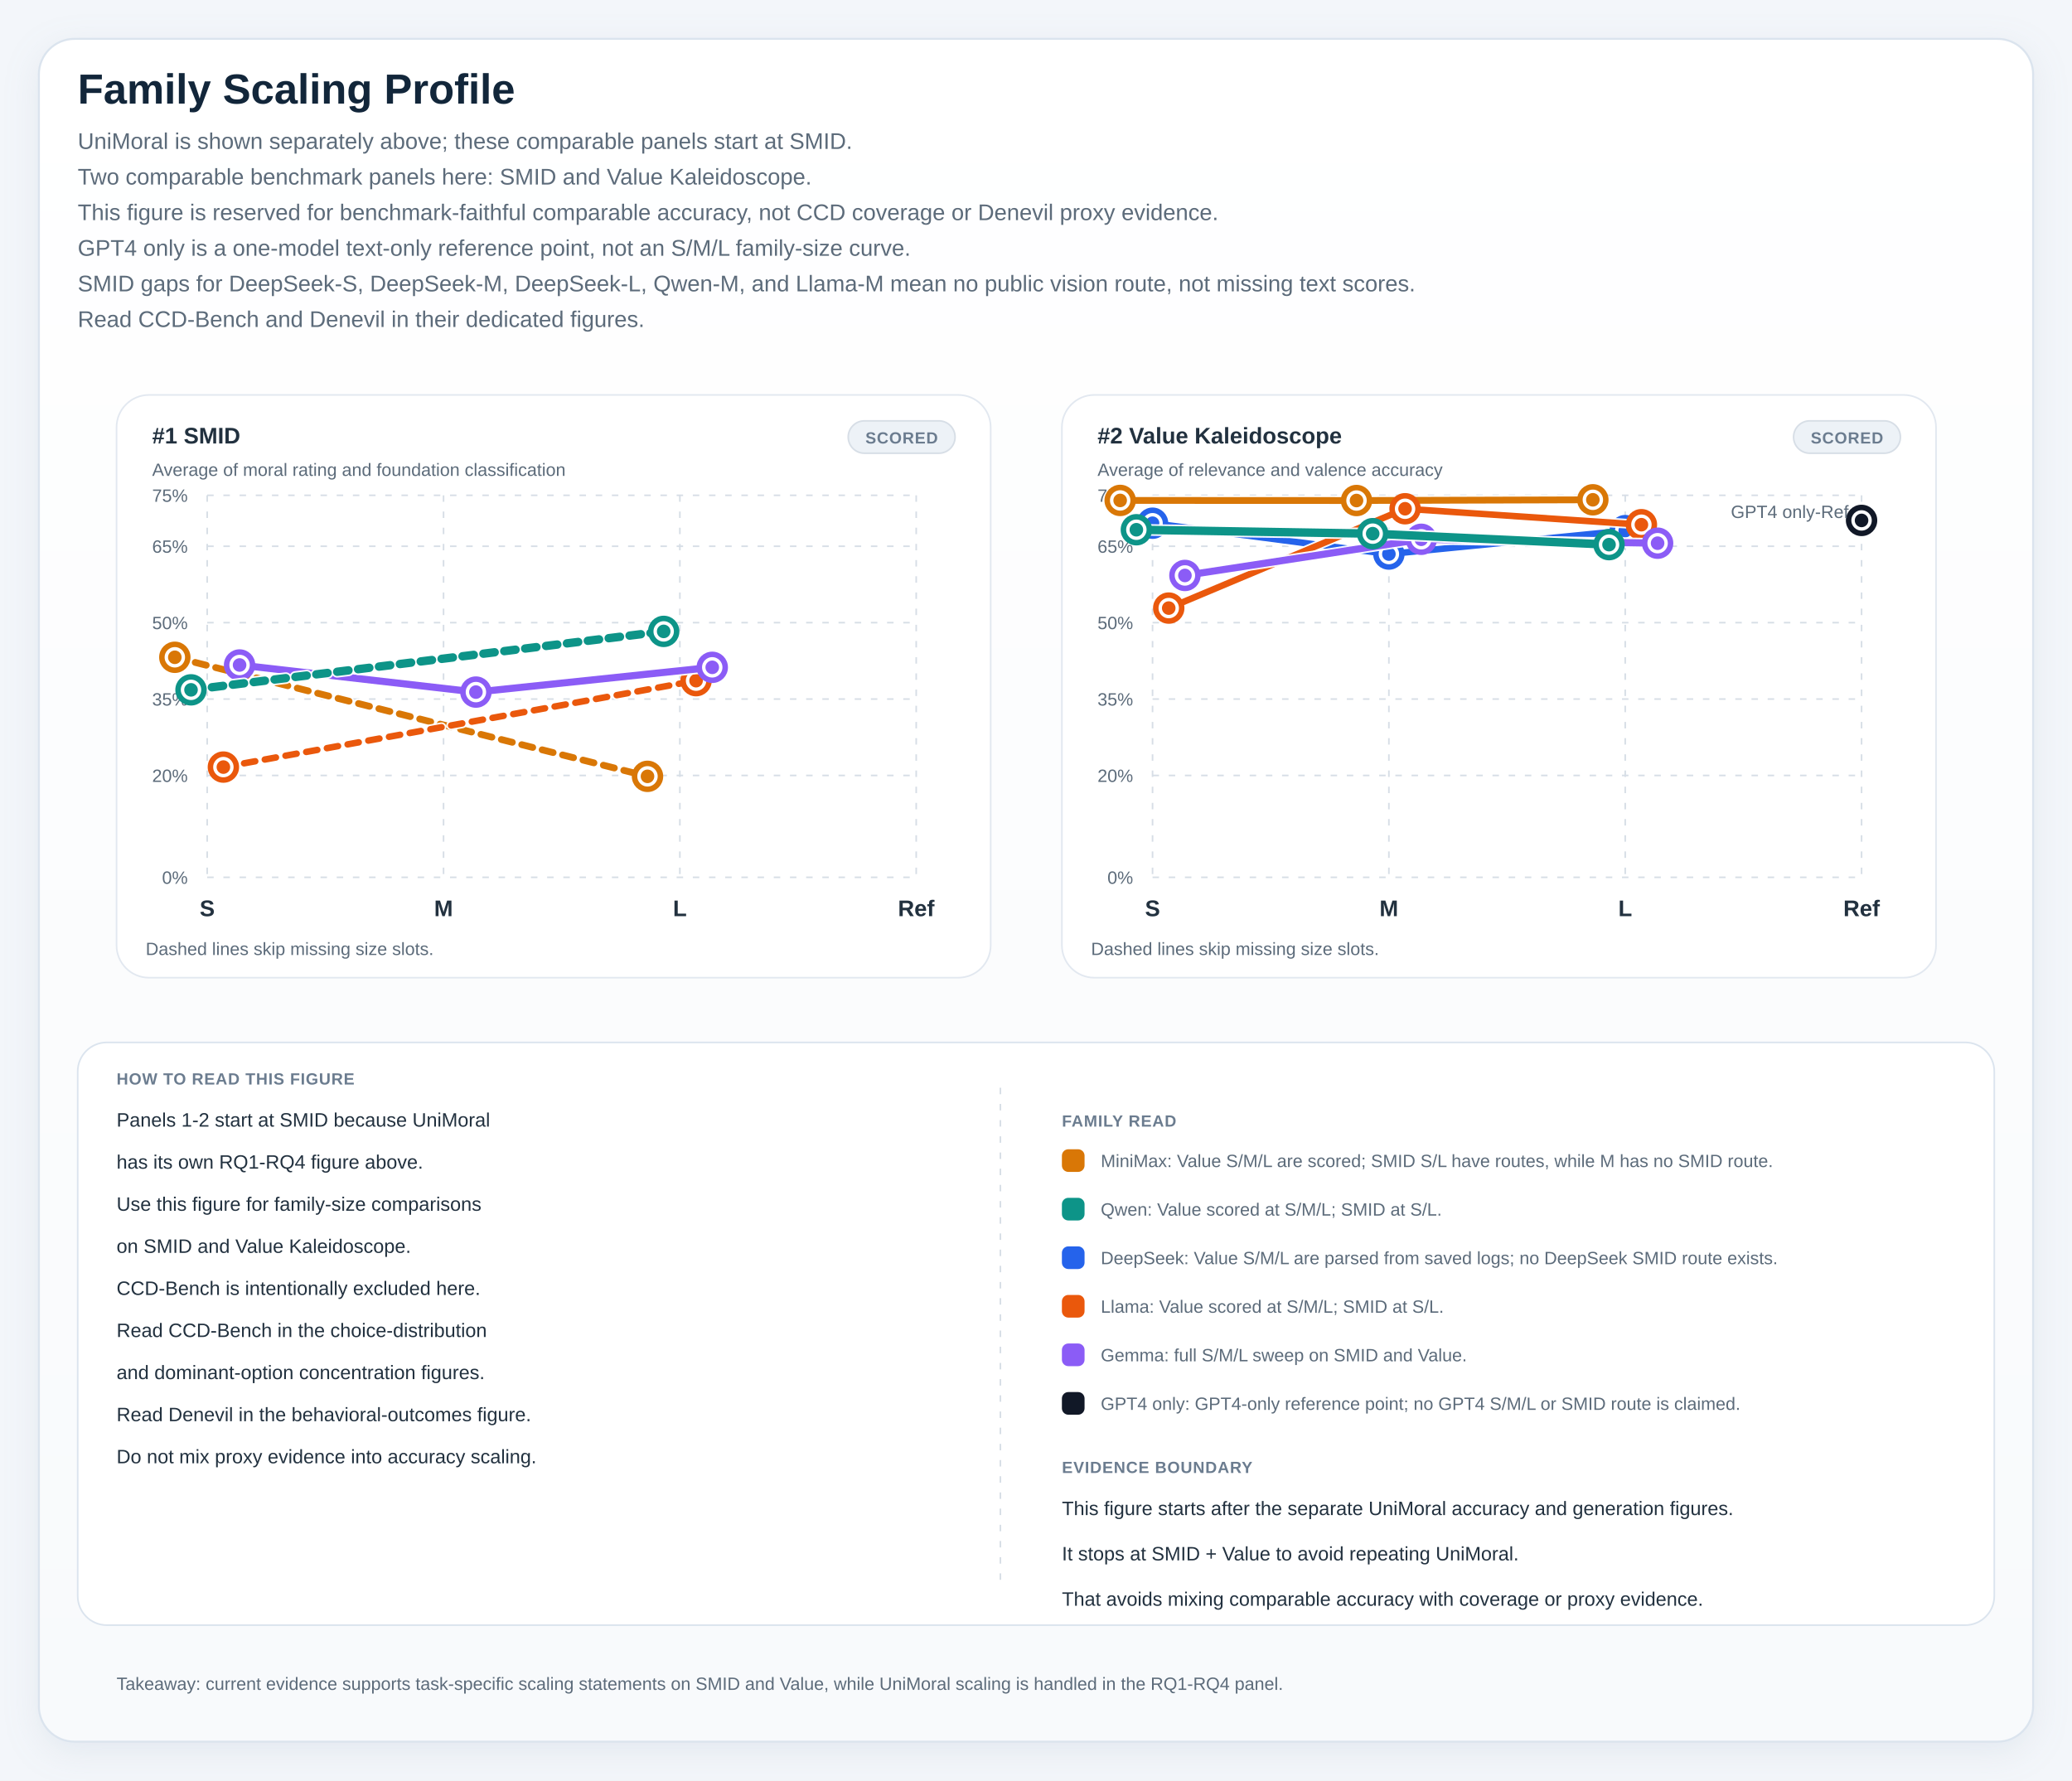
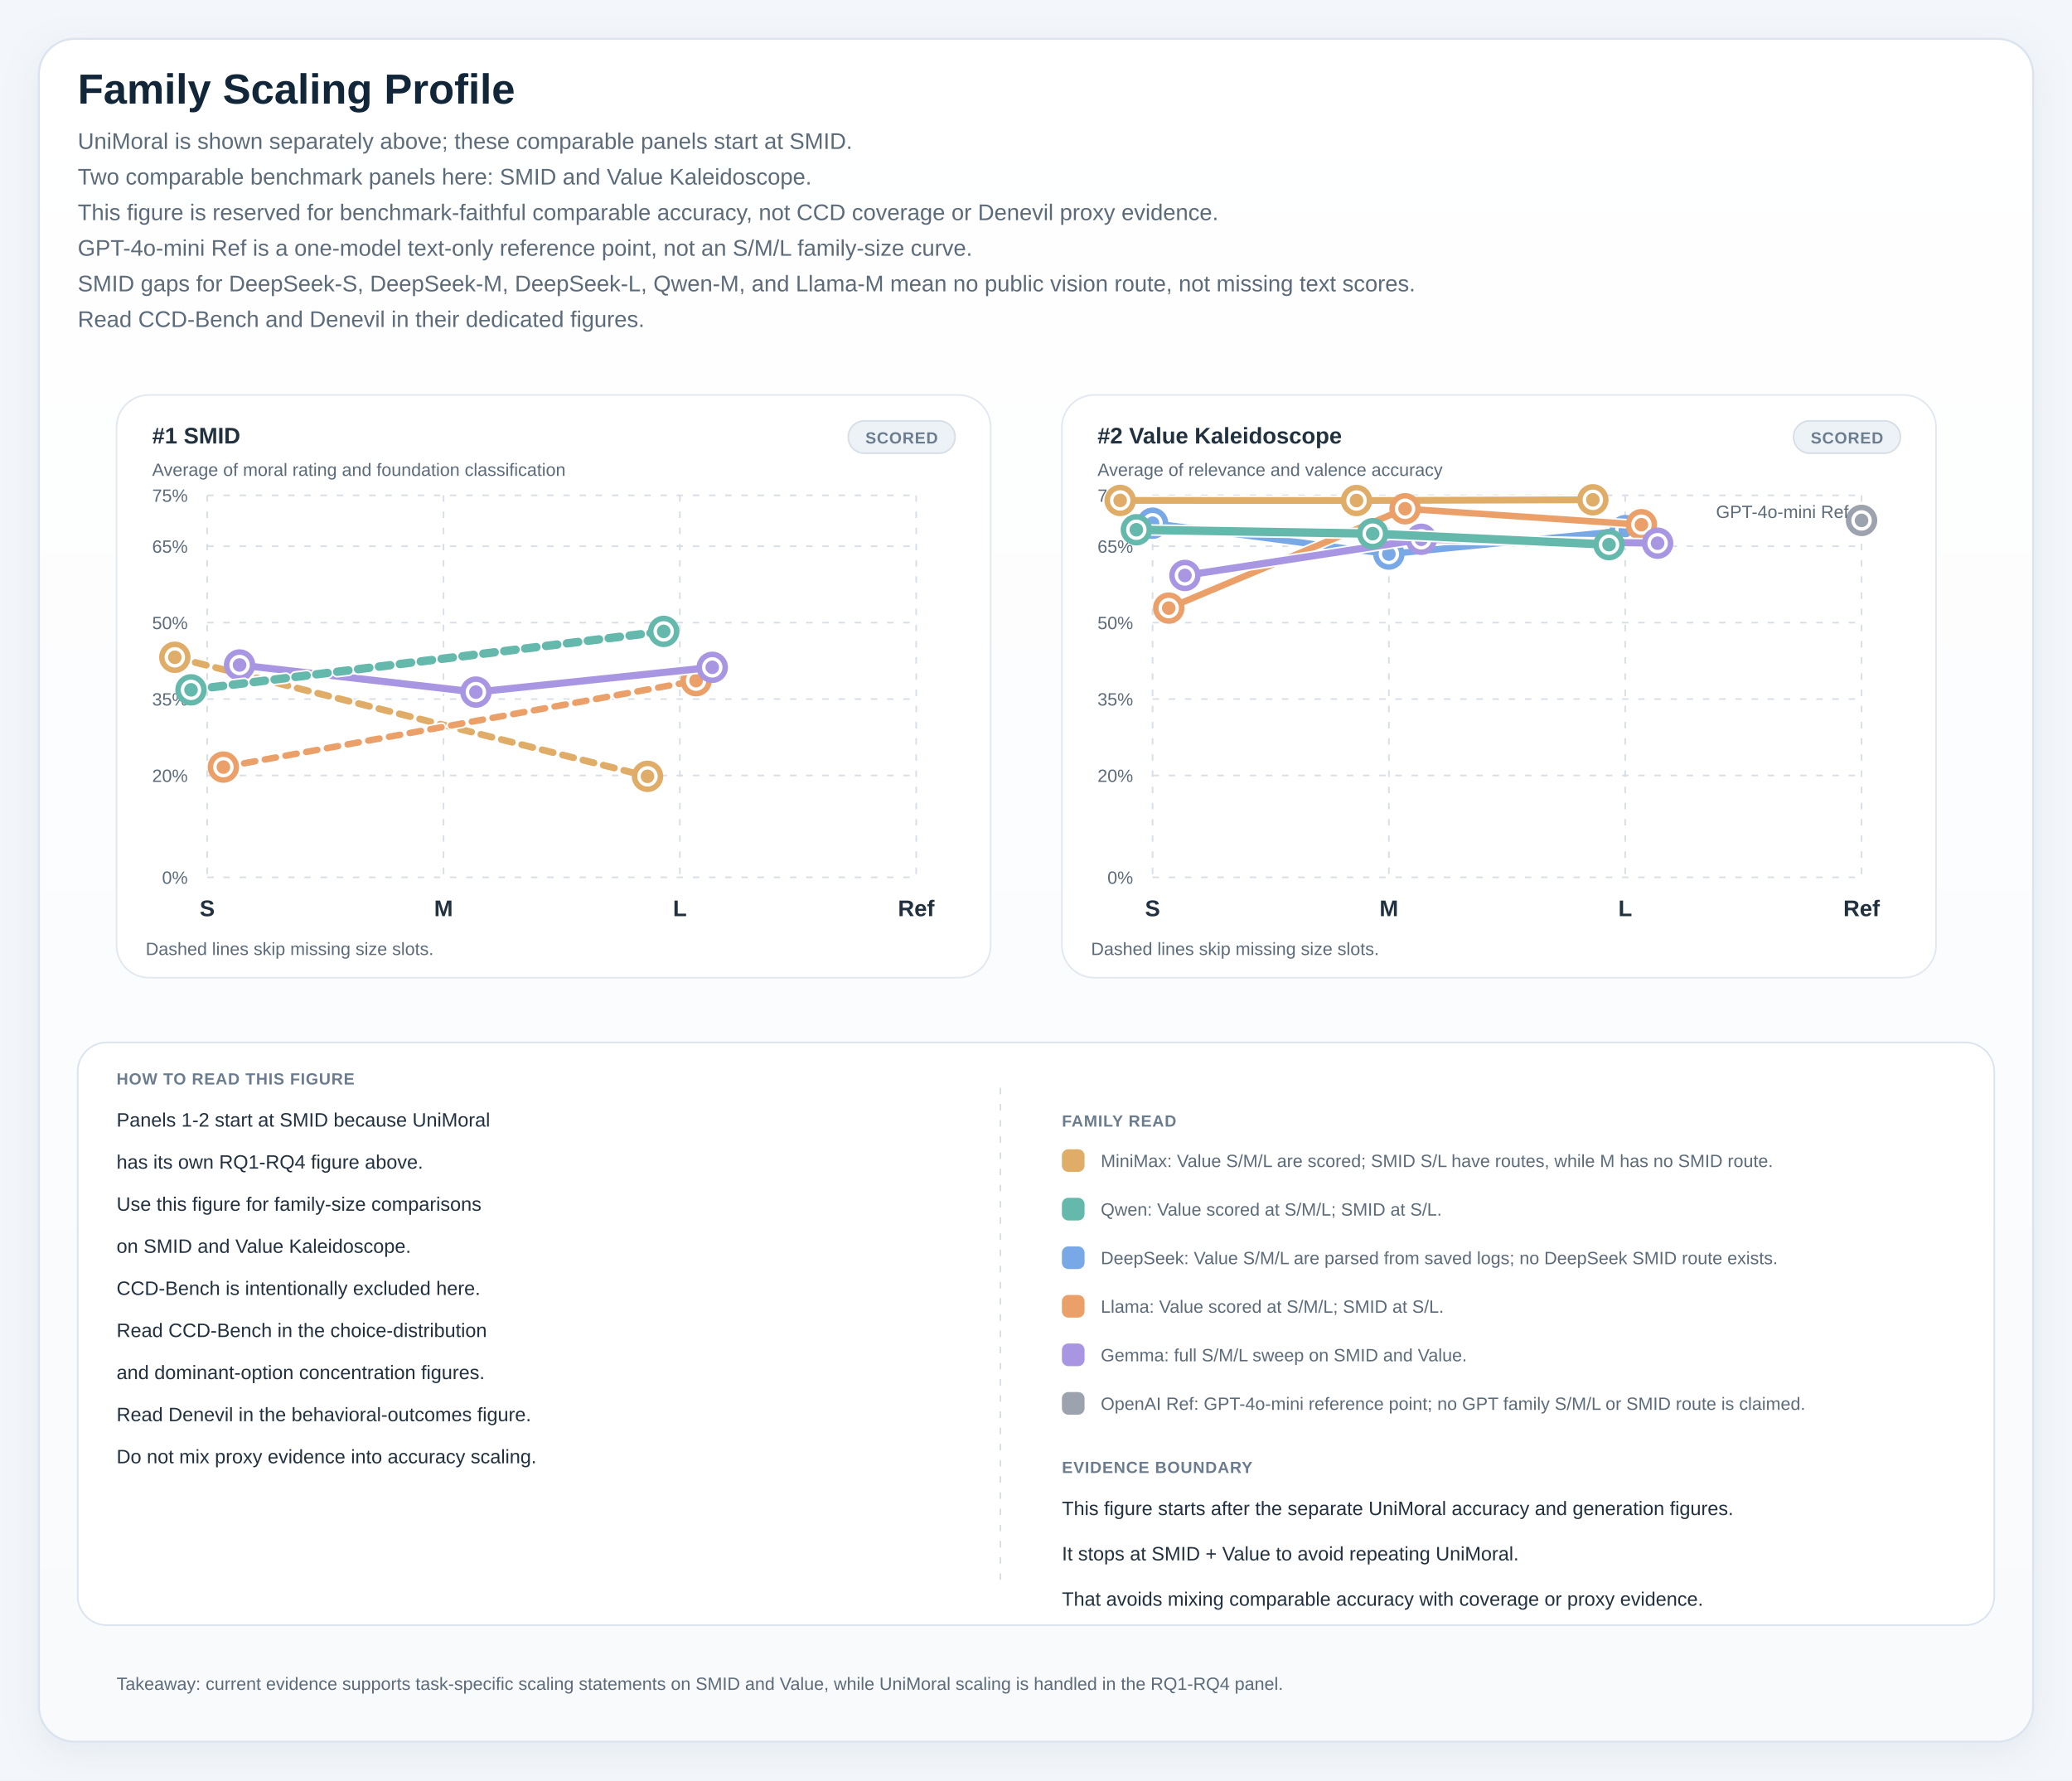
<svg xmlns="http://www.w3.org/2000/svg" viewBox="0 0 1280 1100" role="img" preserveAspectRatio="xMidYMin meet" style="max-width:100%;height:auto">
  <defs>
    <linearGradient id="panelGradient" x1="0" x2="0" y1="0" y2="1">
      <stop offset="0%" stop-color="#ffffff" />
      <stop offset="100%" stop-color="#f8fafc" />
    </linearGradient>
    <pattern id="diagonalHatch" width="8" height="8" patternUnits="userSpaceOnUse" patternTransform="rotate(45)">
      <line x1="0" y1="0" x2="0" y2="8" stroke="#cdd6e1" stroke-width="3" />
    </pattern>
    <filter id="softShadow" x="-20%" y="-20%" width="140%" height="140%">
      <feDropShadow dx="0" dy="6" stdDeviation="10" flood-color="#9fb0c2" flood-opacity="0.18" />
    </filter>
    <style>
.canvas { fill: #f3f6fa; }
.title { font: 700 26px 'IBM Plex Sans', 'Helvetica Neue', Arial, sans-serif; fill: #12263a; }
.subtitle { font: 400 14px 'IBM Plex Sans', 'Helvetica Neue', Arial, sans-serif; fill: #5c6b7a; }
.axis { font: 600 14px 'IBM Plex Sans', 'Helvetica Neue', Arial, sans-serif; fill: #22313f; }
.label { font: 500 13px 'IBM Plex Sans', 'Helvetica Neue', Arial, sans-serif; fill: #22313f; }
.metric { font: 700 20px 'IBM Plex Sans', 'Helvetica Neue', Arial, sans-serif; fill: #12263a; }
.celltext { font: 700 16px 'IBM Plex Sans', 'Helvetica Neue', Arial, sans-serif; fill: #ffffff; }
.celltext-dark { font: 700 16px 'IBM Plex Sans', 'Helvetica Neue', Arial, sans-serif; fill: #173042; }
.cellsub { font: 500 11px 'IBM Plex Sans', 'Helvetica Neue', Arial, sans-serif; fill: rgba(255,255,255,0.88); }
.cellsub-dark { font: 600 11px 'IBM Plex Sans', 'Helvetica Neue', Arial, sans-serif; fill: #385062; }
.body { font: 500 12px 'IBM Plex Sans', 'Helvetica Neue', Arial, sans-serif; fill: #22313f; }
.small { font: 500 11px 'IBM Plex Sans', 'Helvetica Neue', Arial, sans-serif; fill: #5c6b7a; }
.tiny { font: 600 10px 'IBM Plex Sans', 'Helvetica Neue', Arial, sans-serif; fill: #6b7c8f; letter-spacing: 0.04em; }
.grid { fill: #ffffff; stroke: #d7dee6; stroke-width: 1.25; }
.panel { fill: url(#panelGradient); stroke: #dbe4ee; stroke-width: 1.25; filter: url(#softShadow); }
.subpanel { fill: #ffffff; stroke: #e2e8f0; stroke-width: 1; }
.legend-card { fill: #ffffff; stroke: #dbe4ee; stroke-width: 1; }
.guide { stroke: #d7dee6; stroke-width: 1; stroke-dasharray: 4 6; }
.baseline { stroke: #aab7c6; stroke-width: 1.1; }
.muted-cell { fill: #eef2f7; stroke: #d7dee6; stroke-width: 1; }
.muted-bar { fill: #ecf1f6; stroke: #d7dee6; stroke-width: 1; }
.outline { stroke: rgba(255,255,255,0.9); stroke-width: 1; }
</style>
  </defs>
  <rect x="0" y="0" width="1280" height="1100" class="canvas" />
  <rect x="24" y="24" width="1232" height="1052" rx="22" class="panel" />
  <text x="48" y="64" class="title">Family Scaling Profile</text>
  <text x="48" y="92" class="subtitle">UniMoral is shown separately above; these comparable panels start at SMID.</text>
  <text x="48" y="114" class="subtitle">Two comparable benchmark panels here: SMID and Value Kaleidoscope.</text>
  <text x="48" y="136" class="subtitle">This figure is reserved for benchmark-faithful comparable accuracy, not CCD coverage or Denevil proxy evidence.</text>
-   <text x="48" y="158" class="subtitle">GPT4 only is a one-model text-only reference point, not an S/M/L family-size curve.</text>
+   <text x="48" y="158" class="subtitle">GPT-4o-mini Ref is a one-model text-only reference point, not an S/M/L family-size curve.</text>
  <text x="48" y="180" class="subtitle">SMID gaps for DeepSeek-S, DeepSeek-M, DeepSeek-L, Qwen-M, and Llama-M mean no public vision route, not missing text scores.</text>
  <text x="48" y="202" class="subtitle">Read CCD-Bench and Denevil in their dedicated figures.</text>
  <rect x="72" y="244" width="540" height="360" rx="20" class="subpanel" />
  <rect x="524" y="260" width="66" height="20" rx="10" fill="#edf2f7" stroke="#d7dee6" stroke-width="1" />
  <text x="557" y="274" text-anchor="middle" class="tiny">SCORED</text>
  <text x="94" y="274" class="axis">#1 SMID</text>
  <text x="94" y="294" class="small">Average of moral rating and foundation classification</text>
  <line x1="128" y1="542.00" x2="566" y2="542.00" class="guide" />
  <text x="116" y="546.00" text-anchor="end" class="small">0%</text>
  <line x1="128" y1="479.07" x2="566" y2="479.07" class="guide" />
  <text x="116" y="483.07" text-anchor="end" class="small">20%</text>
  <line x1="128" y1="431.87" x2="566" y2="431.87" class="guide" />
  <text x="116" y="435.87" text-anchor="end" class="small">35%</text>
  <line x1="128" y1="384.67" x2="566" y2="384.67" class="guide" />
  <text x="116" y="388.67" text-anchor="end" class="small">50%</text>
  <line x1="128" y1="337.47" x2="566" y2="337.47" class="guide" />
  <text x="116" y="341.47" text-anchor="end" class="small">65%</text>
  <line x1="128" y1="306.00" x2="566" y2="306.00" class="guide" />
  <text x="116" y="310.00" text-anchor="end" class="small">75%</text>
  <line x1="128.00" y1="306" x2="128.00" y2="542" class="guide" />
  <text x="128.00" y="566" text-anchor="middle" class="axis">S</text>
  <line x1="274.00" y1="306" x2="274.00" y2="542" class="guide" />
  <text x="274.00" y="566" text-anchor="middle" class="axis">M</text>
  <line x1="420.00" y1="306" x2="420.00" y2="542" class="guide" />
  <text x="420.00" y="566" text-anchor="middle" class="axis">L</text>
  <line x1="566.00" y1="306" x2="566.00" y2="542" class="guide" />
  <text x="566.00" y="566" text-anchor="middle" class="axis">Ref</text>
  <line x1="108.00" y1="406.07" x2="400.00" y2="479.62" stroke="#ffffff" stroke-width="6.2" stroke-linecap="round" opacity="0.95" stroke-dasharray="7 6" />
-   <line x1="108.00" y1="406.07" x2="400.00" y2="479.62" stroke="#d97706" stroke-width="4.2" stroke-linecap="round" stroke-dasharray="7 6" />
-   <circle cx="108.00" cy="406.07" r="8" fill="#ffffff" stroke="#d97706" stroke-width="3.4" />
-   <circle cx="108.00" cy="406.07" r="4.2" fill="#d97706" />
-   <circle cx="400.00" cy="479.62" r="8" fill="#ffffff" stroke="#d97706" stroke-width="3.4" />
-   <circle cx="400.00" cy="479.62" r="4.2" fill="#d97706" />
+   <line x1="108.00" y1="406.07" x2="400.00" y2="479.62" stroke="#e0ad68" stroke-width="4.2" stroke-linecap="round" stroke-dasharray="7 6" />
+   <circle cx="108.00" cy="406.07" r="8" fill="#ffffff" stroke="#e0ad68" stroke-width="3.4" />
+   <circle cx="108.00" cy="406.07" r="4.2" fill="#e0ad68" />
+   <circle cx="400.00" cy="479.62" r="8" fill="#ffffff" stroke="#e0ad68" stroke-width="3.4" />
+   <circle cx="400.00" cy="479.62" r="4.2" fill="#e0ad68" />
  <line x1="138.00" y1="473.90" x2="430.00" y2="420.51" stroke="#ffffff" stroke-width="6.0" stroke-linecap="round" opacity="0.95" stroke-dasharray="7 6" />
-   <line x1="138.00" y1="473.90" x2="430.00" y2="420.51" stroke="#ea580c" stroke-width="4.0" stroke-linecap="round" stroke-dasharray="7 6" />
-   <circle cx="138.00" cy="473.90" r="8" fill="#ffffff" stroke="#ea580c" stroke-width="3.4" />
-   <circle cx="138.00" cy="473.90" r="4.2" fill="#ea580c" />
-   <circle cx="430.00" cy="420.51" r="8" fill="#ffffff" stroke="#ea580c" stroke-width="3.4" />
-   <circle cx="430.00" cy="420.51" r="4.2" fill="#ea580c" />
+   <line x1="138.00" y1="473.90" x2="430.00" y2="420.51" stroke="#eba069" stroke-width="4.0" stroke-linecap="round" stroke-dasharray="7 6" />
+   <circle cx="138.00" cy="473.90" r="8" fill="#ffffff" stroke="#eba069" stroke-width="3.4" />
+   <circle cx="138.00" cy="473.90" r="4.2" fill="#eba069" />
+   <circle cx="430.00" cy="420.51" r="8" fill="#ffffff" stroke="#eba069" stroke-width="3.4" />
+   <circle cx="430.00" cy="420.51" r="4.2" fill="#eba069" />
  <line x1="148.00" y1="410.83" x2="294.00" y2="427.57" stroke="#ffffff" stroke-width="6.4" stroke-linecap="round" opacity="0.95" />
-   <line x1="148.00" y1="410.83" x2="294.00" y2="427.57" stroke="#8b5cf6" stroke-width="4.4" stroke-linecap="round" />
+   <line x1="148.00" y1="410.83" x2="294.00" y2="427.57" stroke="#a996e3" stroke-width="4.4" stroke-linecap="round" />
  <line x1="294.00" y1="427.57" x2="440.00" y2="412.27" stroke="#ffffff" stroke-width="6.4" stroke-linecap="round" opacity="0.95" />
-   <line x1="294.00" y1="427.57" x2="440.00" y2="412.27" stroke="#8b5cf6" stroke-width="4.4" stroke-linecap="round" />
-   <circle cx="148.00" cy="410.83" r="8" fill="#ffffff" stroke="#8b5cf6" stroke-width="3.4" />
-   <circle cx="148.00" cy="410.83" r="4.2" fill="#8b5cf6" />
-   <circle cx="294.00" cy="427.57" r="8" fill="#ffffff" stroke="#8b5cf6" stroke-width="3.4" />
-   <circle cx="294.00" cy="427.57" r="4.2" fill="#8b5cf6" />
-   <circle cx="440.00" cy="412.27" r="8" fill="#ffffff" stroke="#8b5cf6" stroke-width="3.4" />
-   <circle cx="440.00" cy="412.27" r="4.2" fill="#8b5cf6" />
+   <line x1="294.00" y1="427.57" x2="440.00" y2="412.27" stroke="#a996e3" stroke-width="4.4" stroke-linecap="round" />
+   <circle cx="148.00" cy="410.83" r="8" fill="#ffffff" stroke="#a996e3" stroke-width="3.4" />
+   <circle cx="148.00" cy="410.83" r="4.2" fill="#a996e3" />
+   <circle cx="294.00" cy="427.57" r="8" fill="#ffffff" stroke="#a996e3" stroke-width="3.4" />
+   <circle cx="294.00" cy="427.57" r="4.2" fill="#a996e3" />
+   <circle cx="440.00" cy="412.27" r="8" fill="#ffffff" stroke="#a996e3" stroke-width="3.4" />
+   <circle cx="440.00" cy="412.27" r="4.2" fill="#a996e3" />
  <line x1="118.00" y1="426.18" x2="410.00" y2="390.07" stroke="#ffffff" stroke-width="7.2" stroke-linecap="round" opacity="0.95" stroke-dasharray="7 6" />
-   <line x1="118.00" y1="426.18" x2="410.00" y2="390.07" stroke="#0d9488" stroke-width="5.2" stroke-linecap="round" stroke-dasharray="7 6" />
-   <circle cx="118.00" cy="426.18" r="8" fill="#ffffff" stroke="#0d9488" stroke-width="3.4" />
-   <circle cx="118.00" cy="426.18" r="4.2" fill="#0d9488" />
-   <circle cx="410.00" cy="390.07" r="8" fill="#ffffff" stroke="#0d9488" stroke-width="3.4" />
-   <circle cx="410.00" cy="390.07" r="4.2" fill="#0d9488" />
+   <line x1="118.00" y1="426.18" x2="410.00" y2="390.07" stroke="#65b8ac" stroke-width="5.2" stroke-linecap="round" stroke-dasharray="7 6" />
+   <circle cx="118.00" cy="426.18" r="8" fill="#ffffff" stroke="#65b8ac" stroke-width="3.4" />
+   <circle cx="118.00" cy="426.18" r="4.2" fill="#65b8ac" />
+   <circle cx="410.00" cy="390.07" r="8" fill="#ffffff" stroke="#65b8ac" stroke-width="3.4" />
+   <circle cx="410.00" cy="390.07" r="4.2" fill="#65b8ac" />
  <text x="90" y="590" class="small">Dashed lines skip missing size slots.</text>
  <rect x="656" y="244" width="540" height="360" rx="20" class="subpanel" />
  <rect x="1108" y="260" width="66" height="20" rx="10" fill="#edf2f7" stroke="#d7dee6" stroke-width="1" />
  <text x="1141" y="274" text-anchor="middle" class="tiny">SCORED</text>
  <text x="678" y="274" class="axis">#2 Value Kaleidoscope</text>
  <text x="678" y="294" class="small">Average of relevance and valence accuracy</text>
  <line x1="712" y1="542.00" x2="1150" y2="542.00" class="guide" />
  <text x="700" y="546.00" text-anchor="end" class="small">0%</text>
  <line x1="712" y1="479.07" x2="1150" y2="479.07" class="guide" />
  <text x="700" y="483.07" text-anchor="end" class="small">20%</text>
  <line x1="712" y1="431.87" x2="1150" y2="431.87" class="guide" />
  <text x="700" y="435.87" text-anchor="end" class="small">35%</text>
  <line x1="712" y1="384.67" x2="1150" y2="384.67" class="guide" />
  <text x="700" y="388.67" text-anchor="end" class="small">50%</text>
  <line x1="712" y1="337.47" x2="1150" y2="337.47" class="guide" />
  <text x="700" y="341.47" text-anchor="end" class="small">65%</text>
  <line x1="712" y1="306.00" x2="1150" y2="306.00" class="guide" />
  <text x="700" y="310.00" text-anchor="end" class="small">75%</text>
  <line x1="712.00" y1="306" x2="712.00" y2="542" class="guide" />
  <text x="712.00" y="566" text-anchor="middle" class="axis">S</text>
  <line x1="858.00" y1="306" x2="858.00" y2="542" class="guide" />
  <text x="858.00" y="566" text-anchor="middle" class="axis">M</text>
  <line x1="1004.00" y1="306" x2="1004.00" y2="542" class="guide" />
  <text x="1004.00" y="566" text-anchor="middle" class="axis">L</text>
  <line x1="1150.00" y1="306" x2="1150.00" y2="542" class="guide" />
  <text x="1150.00" y="566" text-anchor="middle" class="axis">Ref</text>
  <line x1="692.00" y1="309.16" x2="838.00" y2="309.22" stroke="#ffffff" stroke-width="6.2" stroke-linecap="round" opacity="0.95" />
-   <line x1="692.00" y1="309.16" x2="838.00" y2="309.22" stroke="#d97706" stroke-width="4.2" stroke-linecap="round" />
+   <line x1="692.00" y1="309.16" x2="838.00" y2="309.22" stroke="#e0ad68" stroke-width="4.2" stroke-linecap="round" />
  <line x1="838.00" y1="309.22" x2="984.00" y2="308.77" stroke="#ffffff" stroke-width="6.2" stroke-linecap="round" opacity="0.95" />
-   <line x1="838.00" y1="309.22" x2="984.00" y2="308.77" stroke="#d97706" stroke-width="4.2" stroke-linecap="round" />
-   <circle cx="692.00" cy="309.16" r="8" fill="#ffffff" stroke="#d97706" stroke-width="3.4" />
-   <circle cx="692.00" cy="309.16" r="4.2" fill="#d97706" />
-   <circle cx="838.00" cy="309.22" r="8" fill="#ffffff" stroke="#d97706" stroke-width="3.4" />
-   <circle cx="838.00" cy="309.22" r="4.2" fill="#d97706" />
-   <circle cx="984.00" cy="308.77" r="8" fill="#ffffff" stroke="#d97706" stroke-width="3.4" />
-   <circle cx="984.00" cy="308.77" r="4.2" fill="#d97706" />
+   <line x1="838.00" y1="309.22" x2="984.00" y2="308.77" stroke="#e0ad68" stroke-width="4.2" stroke-linecap="round" />
+   <circle cx="692.00" cy="309.16" r="8" fill="#ffffff" stroke="#e0ad68" stroke-width="3.4" />
+   <circle cx="692.00" cy="309.16" r="4.2" fill="#e0ad68" />
+   <circle cx="838.00" cy="309.22" r="8" fill="#ffffff" stroke="#e0ad68" stroke-width="3.4" />
+   <circle cx="838.00" cy="309.22" r="4.2" fill="#e0ad68" />
+   <circle cx="984.00" cy="308.77" r="8" fill="#ffffff" stroke="#e0ad68" stroke-width="3.4" />
+   <circle cx="984.00" cy="308.77" r="4.2" fill="#e0ad68" />
  <line x1="712.00" y1="323.24" x2="858.00" y2="342.29" stroke="#ffffff" stroke-width="6.0" stroke-linecap="round" opacity="0.95" />
-   <line x1="712.00" y1="323.24" x2="858.00" y2="342.29" stroke="#2563eb" stroke-width="4.0" stroke-linecap="round" />
+   <line x1="712.00" y1="323.24" x2="858.00" y2="342.29" stroke="#78a8e6" stroke-width="4.0" stroke-linecap="round" />
  <line x1="858.00" y1="342.29" x2="1004.00" y2="327.82" stroke="#ffffff" stroke-width="6.0" stroke-linecap="round" opacity="0.95" />
-   <line x1="858.00" y1="342.29" x2="1004.00" y2="327.82" stroke="#2563eb" stroke-width="4.0" stroke-linecap="round" />
-   <circle cx="712.00" cy="323.24" r="8" fill="#ffffff" stroke="#2563eb" stroke-width="3.4" />
-   <circle cx="712.00" cy="323.24" r="4.2" fill="#2563eb" />
-   <circle cx="858.00" cy="342.29" r="8" fill="#ffffff" stroke="#2563eb" stroke-width="3.4" />
-   <circle cx="858.00" cy="342.29" r="4.2" fill="#2563eb" />
-   <circle cx="1004.00" cy="327.82" r="8" fill="#ffffff" stroke="#2563eb" stroke-width="3.4" />
-   <circle cx="1004.00" cy="327.82" r="4.2" fill="#2563eb" />
+   <line x1="858.00" y1="342.29" x2="1004.00" y2="327.82" stroke="#78a8e6" stroke-width="4.0" stroke-linecap="round" />
+   <circle cx="712.00" cy="323.24" r="8" fill="#ffffff" stroke="#78a8e6" stroke-width="3.4" />
+   <circle cx="712.00" cy="323.24" r="4.2" fill="#78a8e6" />
+   <circle cx="858.00" cy="342.29" r="8" fill="#ffffff" stroke="#78a8e6" stroke-width="3.4" />
+   <circle cx="858.00" cy="342.29" r="4.2" fill="#78a8e6" />
+   <circle cx="1004.00" cy="327.82" r="8" fill="#ffffff" stroke="#78a8e6" stroke-width="3.4" />
+   <circle cx="1004.00" cy="327.82" r="4.2" fill="#78a8e6" />
  <line x1="722.00" y1="375.67" x2="868.00" y2="314.30" stroke="#ffffff" stroke-width="6.0" stroke-linecap="round" opacity="0.95" />
-   <line x1="722.00" y1="375.67" x2="868.00" y2="314.30" stroke="#ea580c" stroke-width="4.0" stroke-linecap="round" />
+   <line x1="722.00" y1="375.67" x2="868.00" y2="314.30" stroke="#eba069" stroke-width="4.0" stroke-linecap="round" />
  <line x1="868.00" y1="314.30" x2="1014.00" y2="324.15" stroke="#ffffff" stroke-width="6.0" stroke-linecap="round" opacity="0.95" />
-   <line x1="868.00" y1="314.30" x2="1014.00" y2="324.15" stroke="#ea580c" stroke-width="4.0" stroke-linecap="round" />
-   <circle cx="722.00" cy="375.67" r="8" fill="#ffffff" stroke="#ea580c" stroke-width="3.4" />
-   <circle cx="722.00" cy="375.67" r="4.2" fill="#ea580c" />
-   <circle cx="868.00" cy="314.30" r="8" fill="#ffffff" stroke="#ea580c" stroke-width="3.4" />
-   <circle cx="868.00" cy="314.30" r="4.2" fill="#ea580c" />
-   <circle cx="1014.00" cy="324.15" r="8" fill="#ffffff" stroke="#ea580c" stroke-width="3.4" />
-   <circle cx="1014.00" cy="324.15" r="4.2" fill="#ea580c" />
+   <line x1="868.00" y1="314.30" x2="1014.00" y2="324.15" stroke="#eba069" stroke-width="4.0" stroke-linecap="round" />
+   <circle cx="722.00" cy="375.67" r="8" fill="#ffffff" stroke="#eba069" stroke-width="3.4" />
+   <circle cx="722.00" cy="375.67" r="4.2" fill="#eba069" />
+   <circle cx="868.00" cy="314.30" r="8" fill="#ffffff" stroke="#eba069" stroke-width="3.4" />
+   <circle cx="868.00" cy="314.30" r="4.2" fill="#eba069" />
+   <circle cx="1014.00" cy="324.15" r="8" fill="#ffffff" stroke="#eba069" stroke-width="3.4" />
+   <circle cx="1014.00" cy="324.15" r="4.2" fill="#eba069" />
  <line x1="732.00" y1="355.51" x2="878.00" y2="333.17" stroke="#ffffff" stroke-width="6.4" stroke-linecap="round" opacity="0.95" />
-   <line x1="732.00" y1="355.51" x2="878.00" y2="333.17" stroke="#8b5cf6" stroke-width="4.4" stroke-linecap="round" />
+   <line x1="732.00" y1="355.51" x2="878.00" y2="333.17" stroke="#a996e3" stroke-width="4.4" stroke-linecap="round" />
  <line x1="878.00" y1="333.17" x2="1024.00" y2="335.58" stroke="#ffffff" stroke-width="6.4" stroke-linecap="round" opacity="0.95" />
-   <line x1="878.00" y1="333.17" x2="1024.00" y2="335.58" stroke="#8b5cf6" stroke-width="4.4" stroke-linecap="round" />
-   <circle cx="732.00" cy="355.51" r="8" fill="#ffffff" stroke="#8b5cf6" stroke-width="3.4" />
-   <circle cx="732.00" cy="355.51" r="4.2" fill="#8b5cf6" />
-   <circle cx="878.00" cy="333.17" r="8" fill="#ffffff" stroke="#8b5cf6" stroke-width="3.4" />
-   <circle cx="878.00" cy="333.17" r="4.2" fill="#8b5cf6" />
-   <circle cx="1024.00" cy="335.58" r="8" fill="#ffffff" stroke="#8b5cf6" stroke-width="3.4" />
-   <circle cx="1024.00" cy="335.58" r="4.2" fill="#8b5cf6" />
+   <line x1="878.00" y1="333.17" x2="1024.00" y2="335.58" stroke="#a996e3" stroke-width="4.4" stroke-linecap="round" />
+   <circle cx="732.00" cy="355.51" r="8" fill="#ffffff" stroke="#a996e3" stroke-width="3.4" />
+   <circle cx="732.00" cy="355.51" r="4.2" fill="#a996e3" />
+   <circle cx="878.00" cy="333.17" r="8" fill="#ffffff" stroke="#a996e3" stroke-width="3.4" />
+   <circle cx="878.00" cy="333.17" r="4.2" fill="#a996e3" />
+   <circle cx="1024.00" cy="335.58" r="8" fill="#ffffff" stroke="#a996e3" stroke-width="3.4" />
+   <circle cx="1024.00" cy="335.58" r="4.2" fill="#a996e3" />
  <line x1="702.00" y1="327.27" x2="848.00" y2="329.69" stroke="#ffffff" stroke-width="7.2" stroke-linecap="round" opacity="0.95" />
-   <line x1="702.00" y1="327.27" x2="848.00" y2="329.69" stroke="#0d9488" stroke-width="5.2" stroke-linecap="round" />
+   <line x1="702.00" y1="327.27" x2="848.00" y2="329.69" stroke="#65b8ac" stroke-width="5.2" stroke-linecap="round" />
  <line x1="848.00" y1="329.69" x2="994.00" y2="336.47" stroke="#ffffff" stroke-width="7.2" stroke-linecap="round" opacity="0.95" />
-   <line x1="848.00" y1="329.69" x2="994.00" y2="336.47" stroke="#0d9488" stroke-width="5.2" stroke-linecap="round" />
-   <circle cx="702.00" cy="327.27" r="8" fill="#ffffff" stroke="#0d9488" stroke-width="3.4" />
-   <circle cx="702.00" cy="327.27" r="4.2" fill="#0d9488" />
-   <circle cx="848.00" cy="329.69" r="8" fill="#ffffff" stroke="#0d9488" stroke-width="3.4" />
-   <circle cx="848.00" cy="329.69" r="4.2" fill="#0d9488" />
-   <circle cx="994.00" cy="336.47" r="8" fill="#ffffff" stroke="#0d9488" stroke-width="3.4" />
-   <circle cx="994.00" cy="336.47" r="4.2" fill="#0d9488" />
-   <circle cx="1150.00" cy="321.51" r="8" fill="#ffffff" stroke="#111827" stroke-width="3.4" />
-   <circle cx="1150.00" cy="321.51" r="4.2" fill="#111827" />
-   <text x="1142.00" y="320.00" text-anchor="end" class="small">GPT4 only-Ref</text>
+   <line x1="848.00" y1="329.69" x2="994.00" y2="336.47" stroke="#65b8ac" stroke-width="5.2" stroke-linecap="round" />
+   <circle cx="702.00" cy="327.27" r="8" fill="#ffffff" stroke="#65b8ac" stroke-width="3.4" />
+   <circle cx="702.00" cy="327.27" r="4.2" fill="#65b8ac" />
+   <circle cx="848.00" cy="329.69" r="8" fill="#ffffff" stroke="#65b8ac" stroke-width="3.4" />
+   <circle cx="848.00" cy="329.69" r="4.2" fill="#65b8ac" />
+   <circle cx="994.00" cy="336.47" r="8" fill="#ffffff" stroke="#65b8ac" stroke-width="3.4" />
+   <circle cx="994.00" cy="336.47" r="4.2" fill="#65b8ac" />
+   <circle cx="1150.00" cy="321.51" r="8" fill="#ffffff" stroke="#9ca3af" stroke-width="3.4" />
+   <circle cx="1150.00" cy="321.51" r="4.2" fill="#9ca3af" />
+   <text x="1142.00" y="320.00" text-anchor="end" class="small">GPT-4o-mini Ref</text>
  <text x="674" y="590" class="small">Dashed lines skip missing size slots.</text>
  <rect x="48" y="644" width="1184" height="360" rx="18" class="legend-card" />
  <text x="72" y="670" class="tiny">HOW TO READ THIS FIGURE</text>
  <line x1="618" y1="672" x2="618" y2="982" class="guide" />
  <text x="72" y="696" class="body">Panels 1-2 start at SMID because UniMoral</text>
  <text x="72" y="722" class="body">has its own RQ1-RQ4 figure above.</text>
  <text x="72" y="748" class="body">Use this figure for family-size comparisons</text>
  <text x="72" y="774" class="body">on SMID and Value Kaleidoscope.</text>
  <text x="72" y="800" class="body">CCD-Bench is intentionally excluded here.</text>
  <text x="72" y="826" class="body">Read CCD-Bench in the choice-distribution</text>
  <text x="72" y="852" class="body">and dominant-option concentration figures.</text>
  <text x="72" y="878" class="body">Read Denevil in the behavioral-outcomes figure.</text>
  <text x="72" y="904" class="body">Do not mix proxy evidence into accuracy scaling.</text>
  <text x="656" y="696" class="tiny">FAMILY READ</text>
-   <rect x="656" y="710" width="14" height="14" rx="4" fill="#d97706" />
+   <rect x="656" y="710" width="14" height="14" rx="4" fill="#e0ad68" />
  <text x="680" y="721" class="small">MiniMax: Value S/M/L are scored; SMID S/L have routes, while M has no SMID route.</text>
-   <rect x="656" y="740" width="14" height="14" rx="4" fill="#0d9488" />
+   <rect x="656" y="740" width="14" height="14" rx="4" fill="#65b8ac" />
  <text x="680" y="751" class="small">Qwen: Value scored at S/M/L; SMID at S/L.</text>
-   <rect x="656" y="770" width="14" height="14" rx="4" fill="#2563eb" />
+   <rect x="656" y="770" width="14" height="14" rx="4" fill="#78a8e6" />
  <text x="680" y="781" class="small">DeepSeek: Value S/M/L are parsed from saved logs; no DeepSeek SMID route exists.</text>
-   <rect x="656" y="800" width="14" height="14" rx="4" fill="#ea580c" />
+   <rect x="656" y="800" width="14" height="14" rx="4" fill="#eba069" />
  <text x="680" y="811" class="small">Llama: Value scored at S/M/L; SMID at S/L.</text>
-   <rect x="656" y="830" width="14" height="14" rx="4" fill="#8b5cf6" />
+   <rect x="656" y="830" width="14" height="14" rx="4" fill="#a996e3" />
  <text x="680" y="841" class="small">Gemma: full S/M/L sweep on SMID and Value.</text>
-   <rect x="656" y="860" width="14" height="14" rx="4" fill="#111827" />
-   <text x="680" y="871" class="small">GPT4 only: GPT4-only reference point; no GPT4 S/M/L or SMID route is claimed.</text>
+   <rect x="656" y="860" width="14" height="14" rx="4" fill="#9ca3af" />
+   <text x="680" y="871" class="small">OpenAI Ref: GPT-4o-mini reference point; no GPT family S/M/L or SMID route is claimed.</text>
  <text x="656" y="910" class="tiny">EVIDENCE BOUNDARY</text>
  <text x="656" y="936" class="body">This figure starts after the separate UniMoral accuracy and generation figures.</text>
  <text x="656" y="964" class="body">It stops at SMID + Value to avoid repeating UniMoral.</text>
  <text x="656" y="992" class="body">That avoids mixing comparable accuracy with coverage or proxy evidence.</text>
  <text x="72" y="1044" class="small">Takeaway: current evidence supports task-specific scaling statements on SMID and Value, while UniMoral scaling is handled in the RQ1-RQ4 panel.</text>
</svg>
